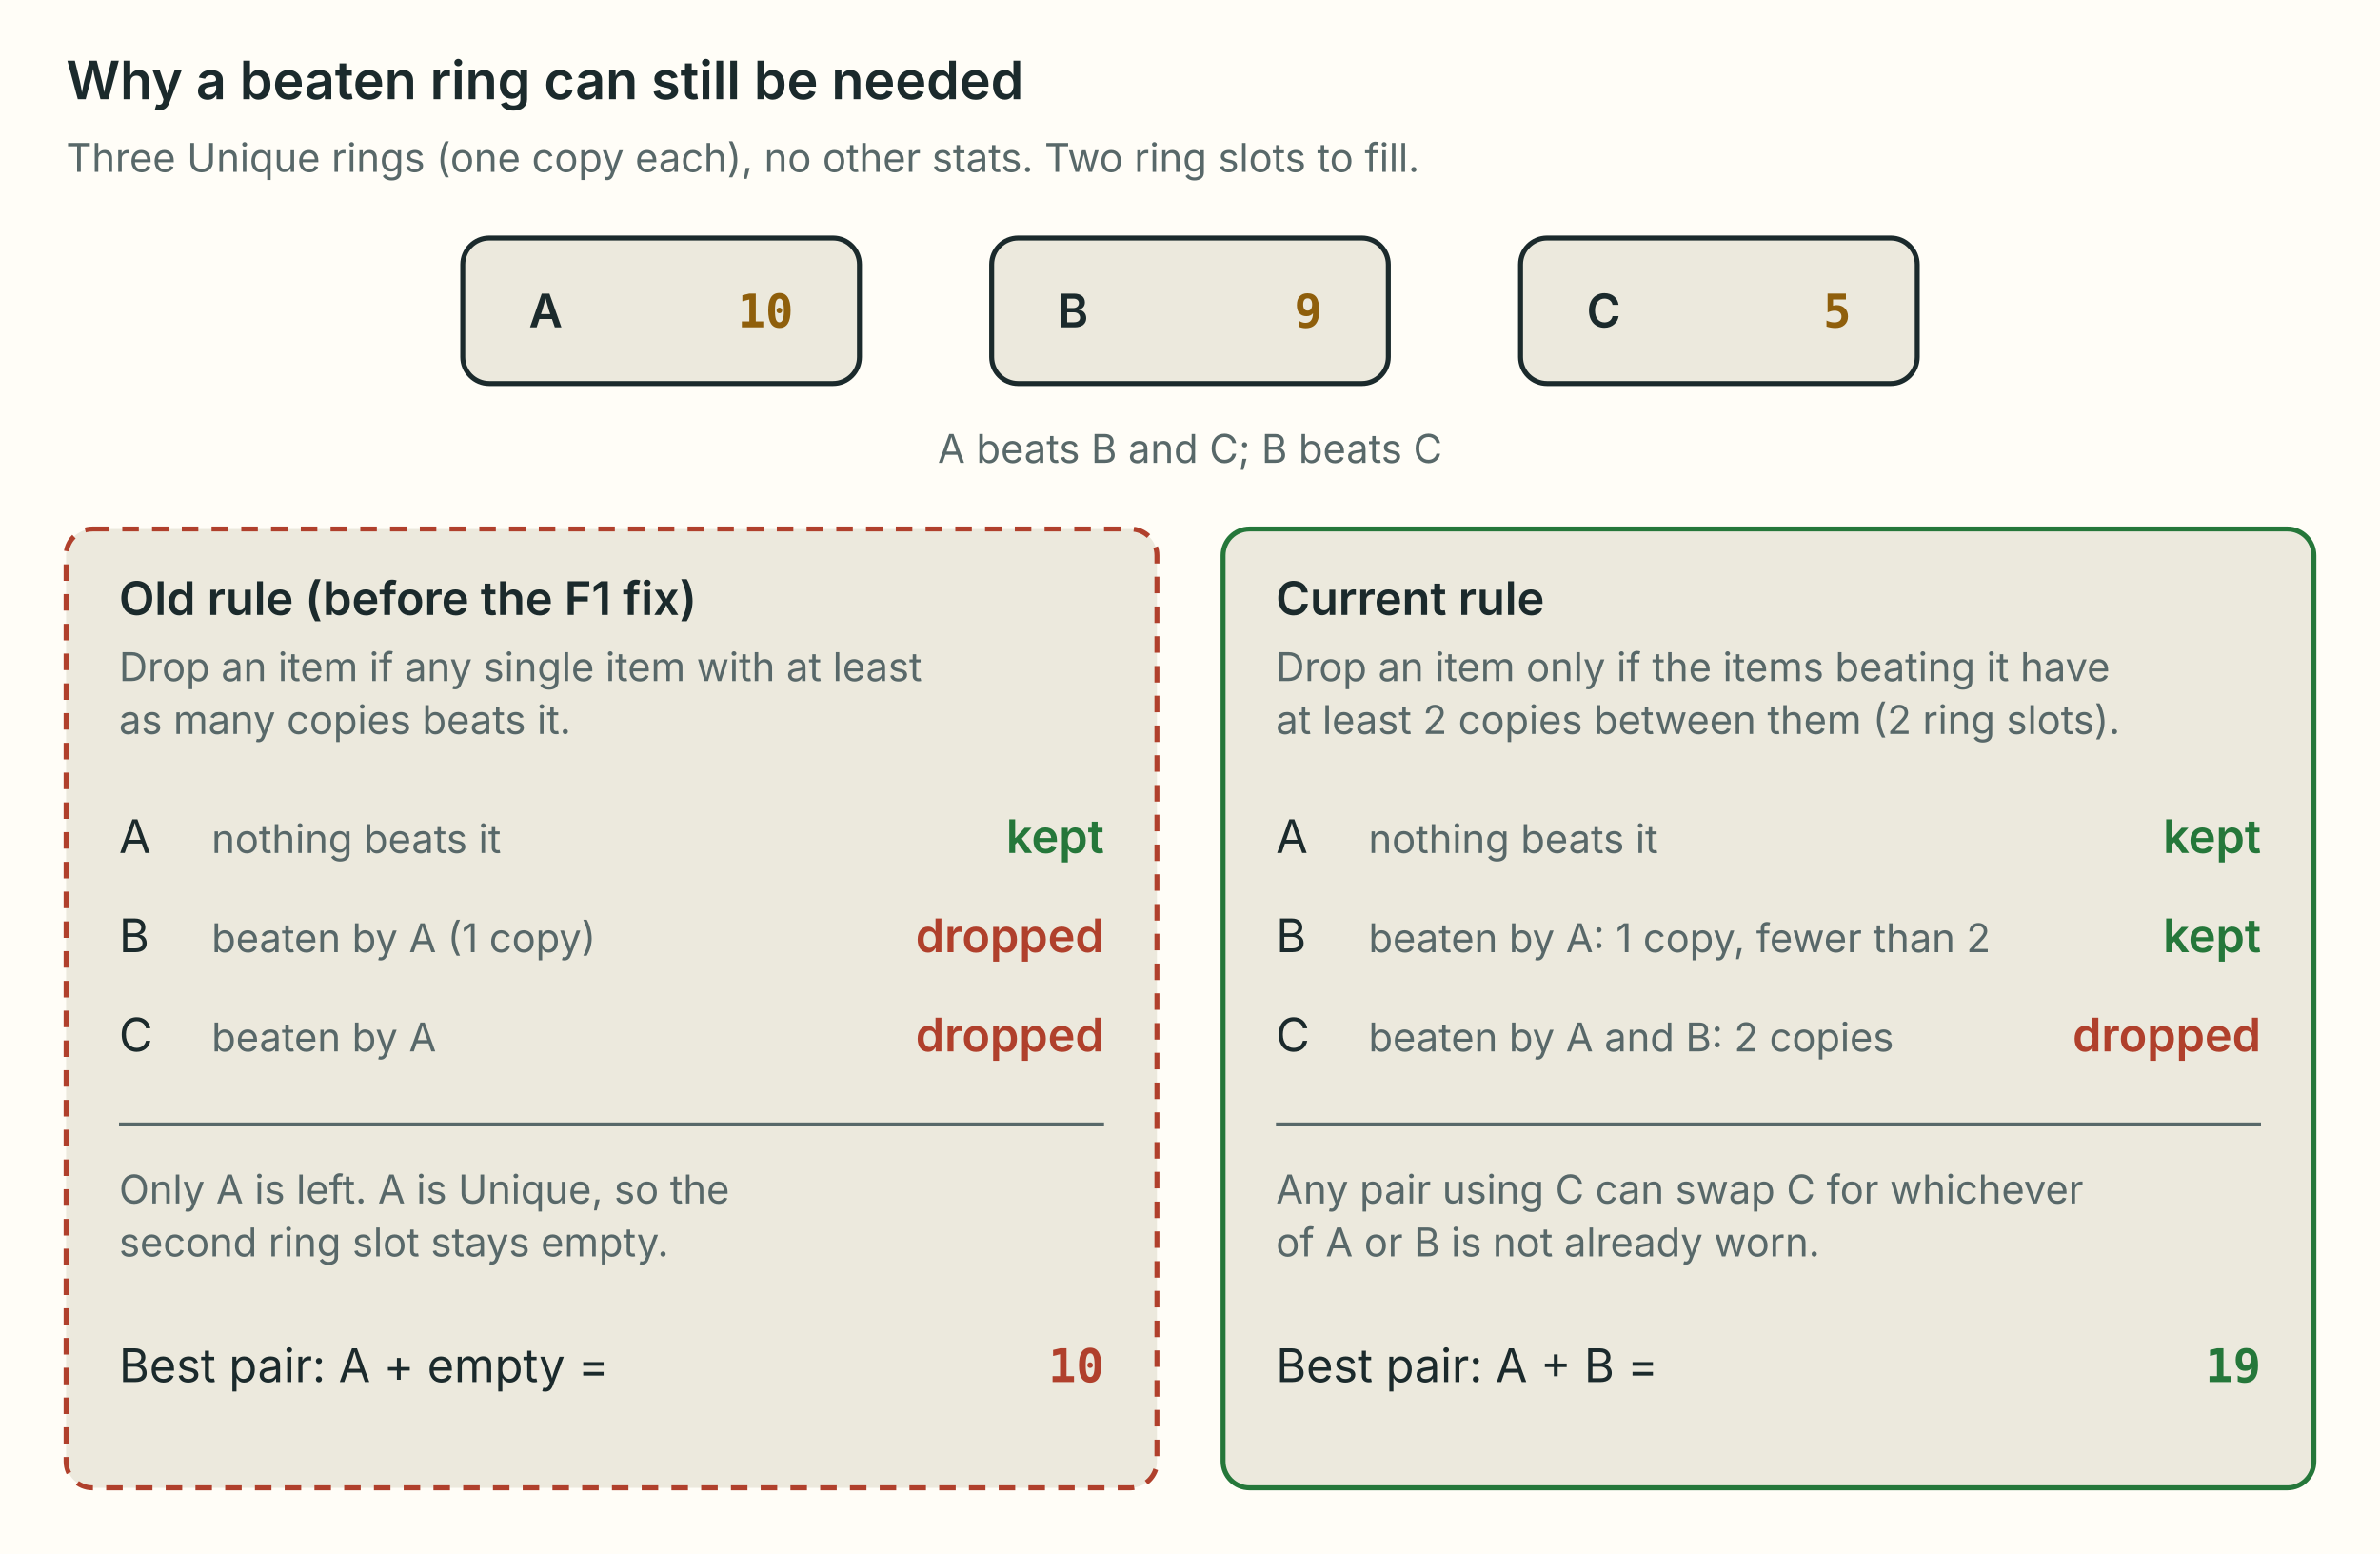
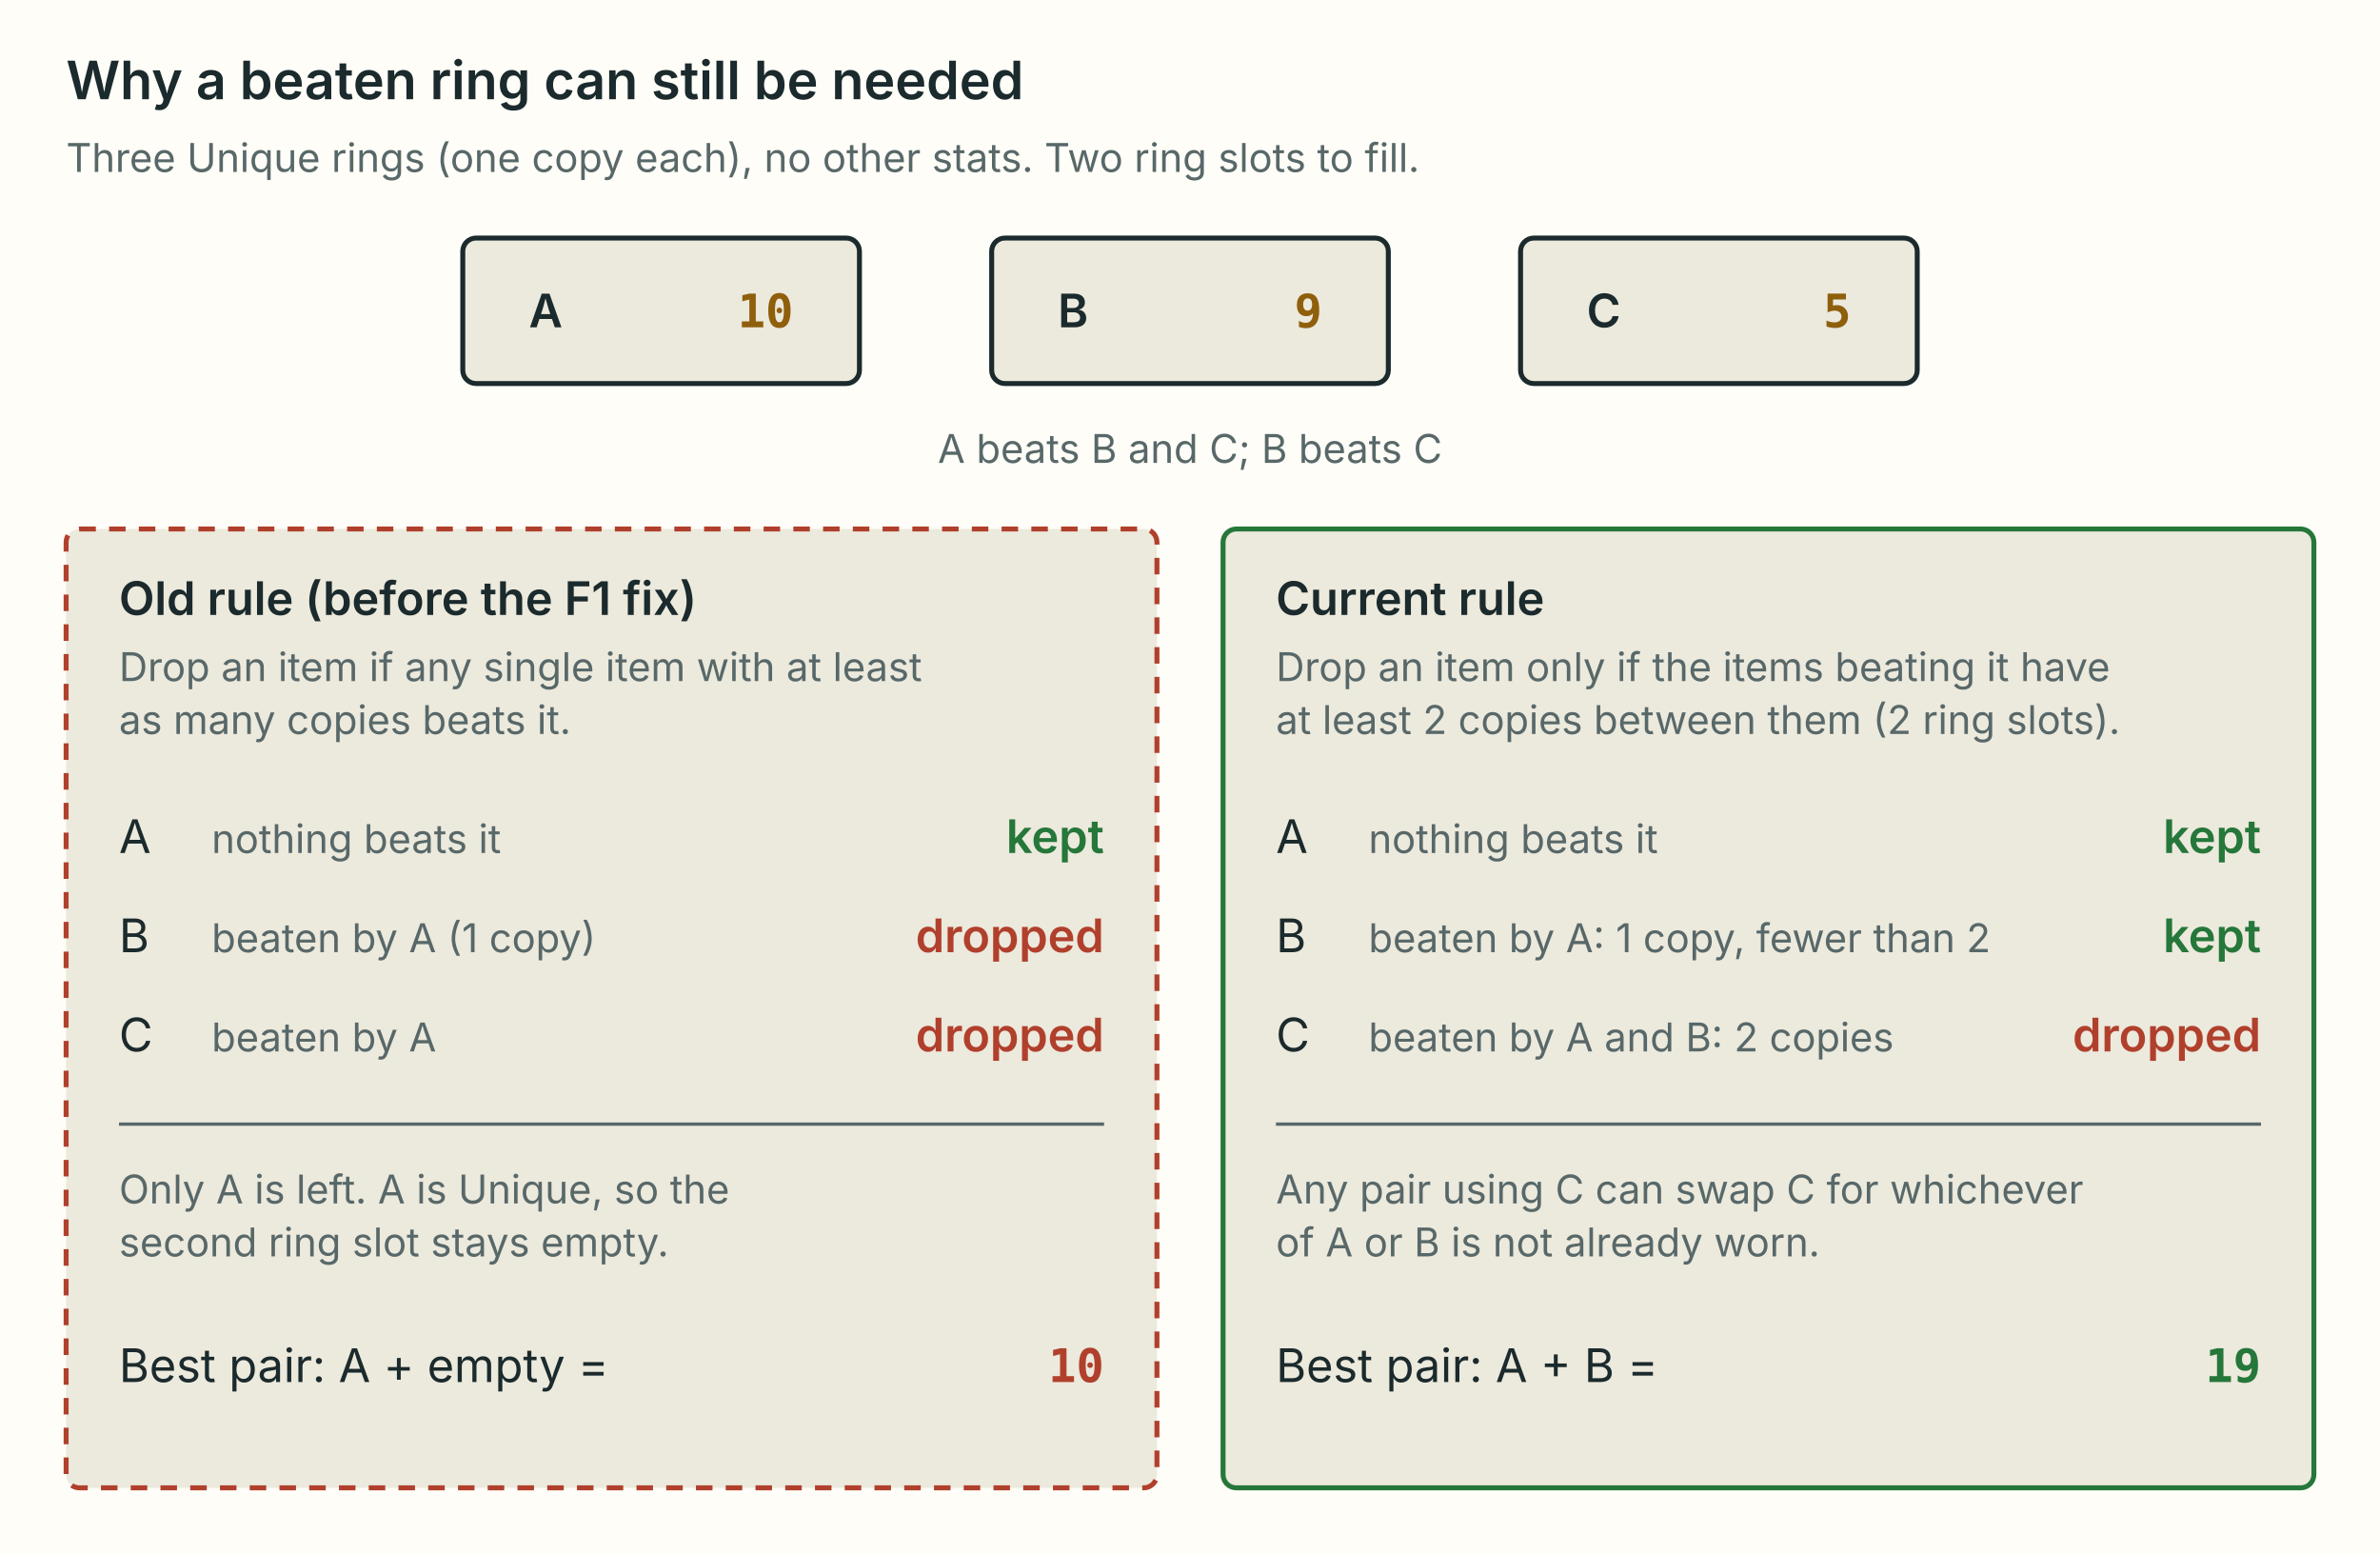
<svg xmlns="http://www.w3.org/2000/svg" viewBox="0 0 720 470" role="img" aria-label="Three Unique rings with 10, 9 and 5 of the target stat. The old rule drops B and C because one better ring exists, leaving 10. The current rule keeps B because only one copy beats it while two ring slots must be filled, giving the best pair A plus B, 19.">
  <style>
  .bg { fill: #fffdf7; }
  .box { fill: #ece9dd; stroke: #1b2a2c; stroke-width: 1.5; }
  .box-good { fill: #ece9dd; stroke: #25773a; stroke-width: 1.5; }
  .box-bad { fill: #ece9dd; stroke: #b0402c; stroke-width: 1.5; stroke-dasharray: 5 4; }
  .box-accent { fill: #ece9dd; stroke: #0d6e72; stroke-width: 1.5; }
  .fg { fill: #1b2a2c; }
  .muted { fill: #586869; }
  .accent { fill: #0d6e72; }
  .gold { fill: #8f5f0c; }
  .bad { fill: #b0402c; }
  .good { fill: #25773a; }
  .s-fg { stroke: #1b2a2c; }
  .s-muted { stroke: #586869; }
  .s-accent { stroke: #0d6e72; }
  .s-bad { stroke: #b0402c; }
  .s-good { stroke: #25773a; }
  text { font-family: system-ui, -apple-system, "Segoe UI", sans-serif; font-size: 14px; }
  .num { font-family: ui-monospace, Consolas, monospace; }
  .small { font-size: 12px; }
  .title { font-size: 16px; font-weight: 600; }
  .b { font-weight: 600; }
  @media (prefers-color-scheme: dark) {
    .bg { fill: #142023; }
    .box { fill: #1b2b2e; stroke: #e5eeed; }
    .box-good { fill: #1b2b2e; stroke: #6cc788; }
    .box-bad { fill: #1b2b2e; stroke: #f08a74; }
    .box-accent { fill: #1b2b2e; stroke: #4cc2b6; }
    .fg { fill: #e5eeed; }
    .muted { fill: #92a5a5; }
    .accent { fill: #4cc2b6; }
    .gold { fill: #e2b659; }
    .bad { fill: #f08a74; }
    .good { fill: #6cc788; }
    .s-fg { stroke: #e5eeed; }
    .s-muted { stroke: #92a5a5; }
    .s-accent { stroke: #4cc2b6; }
    .s-bad { stroke: #f08a74; }
    .s-good { stroke: #6cc788; }
  }
</style>
  <defs>
    <marker id="arrow" viewBox="0 0 10 10" refX="9" refY="5" markerWidth="7" markerHeight="7" orient="auto-start-reverse">
      <path d="M0,0 L10,5 L0,10 z" class="muted" />
    </marker>
  </defs>
  <rect class="bg" x="0" y="0" width="720" height="470" />
  <text class="title fg" x="20" y="30">Why a beaten ring can still be needed</text>
  <text class="small muted" x="20" y="52">Three Unique rings (one copy each), no other stats. Two ring slots to fill.</text>
-   <rect class="box" x="140" y="72" width="120" height="44" rx="8" />
+   <rect class="box" x="140" y="72" width="120" height="44" rx="4" />
  <text class="fg b" x="160" y="99">A</text>
  <text class="num gold b" x="240" y="99" text-anchor="end">10</text>
-   <rect class="box" x="300" y="72" width="120" height="44" rx="8" />
+   <rect class="box" x="300" y="72" width="120" height="44" rx="4" />
  <text class="fg b" x="320" y="99">B</text>
  <text class="num gold b" x="400" y="99" text-anchor="end">9</text>
-   <rect class="box" x="460" y="72" width="120" height="44" rx="8" />
+   <rect class="box" x="460" y="72" width="120" height="44" rx="4" />
  <text class="fg b" x="480" y="99">C</text>
  <text class="num gold b" x="560" y="99" text-anchor="end">5</text>
  <text class="small muted" x="360" y="140" text-anchor="middle">A beats B and C; B beats C</text>
-   <rect class="box-bad" x="20" y="160" width="330" height="290" rx="8" />
+   <rect class="box-bad" x="20" y="160" width="330" height="290" rx="4" />
  <text class="fg b" x="36" y="186">Old rule (before the F1 fix)</text>
  <text class="small muted" x="36" y="206">Drop an item if any single item with at least</text>
  <text class="small muted" x="36" y="222">as many copies beats it.</text>
  <text class="fg" x="36" y="258">A</text>
  <text class="small muted" x="64" y="258">nothing beats it</text>
  <text class="good b" x="334" y="258" text-anchor="end">kept</text>
  <text class="fg" x="36" y="288">B</text>
  <text class="small muted" x="64" y="288">beaten by A (1 copy)</text>
  <text class="bad b" x="334" y="288" text-anchor="end">dropped</text>
  <text class="fg" x="36" y="318">C</text>
  <text class="small muted" x="64" y="318">beaten by A</text>
  <text class="bad b" x="334" y="318" text-anchor="end">dropped</text>
  <line class="s-muted" x1="36" y1="340" x2="334" y2="340" stroke-width="1" />
  <text class="small muted" x="36" y="364">Only A is left. A is Unique, so the</text>
  <text class="small muted" x="36" y="380">second ring slot stays empty.</text>
  <text class="fg" x="36" y="418">Best pair: A + empty =</text>
  <text class="num bad b" x="334" y="418" text-anchor="end">10</text>
-   <rect class="box-good" x="370" y="160" width="330" height="290" rx="8" />
+   <rect class="box-good" x="370" y="160" width="330" height="290" rx="4" />
  <text class="fg b" x="386" y="186">Current rule</text>
  <text class="small muted" x="386" y="206">Drop an item only if the items beating it have</text>
  <text class="small muted" x="386" y="222">at least 2 copies between them (2 ring slots).</text>
  <text class="fg" x="386" y="258">A</text>
  <text class="small muted" x="414" y="258">nothing beats it</text>
  <text class="good b" x="684" y="258" text-anchor="end">kept</text>
  <text class="fg" x="386" y="288">B</text>
  <text class="small muted" x="414" y="288">beaten by A: 1 copy, fewer than 2</text>
  <text class="good b" x="684" y="288" text-anchor="end">kept</text>
  <text class="fg" x="386" y="318">C</text>
  <text class="small muted" x="414" y="318">beaten by A and B: 2 copies</text>
  <text class="bad b" x="684" y="318" text-anchor="end">dropped</text>
  <line class="s-muted" x1="386" y1="340" x2="684" y2="340" stroke-width="1" />
  <text class="small muted" x="386" y="364">Any pair using C can swap C for whichever</text>
  <text class="small muted" x="386" y="380">of A or B is not already worn.</text>
  <text class="fg" x="386" y="418">Best pair: A + B =</text>
  <text class="num good b" x="684" y="418" text-anchor="end">19</text>
</svg>
